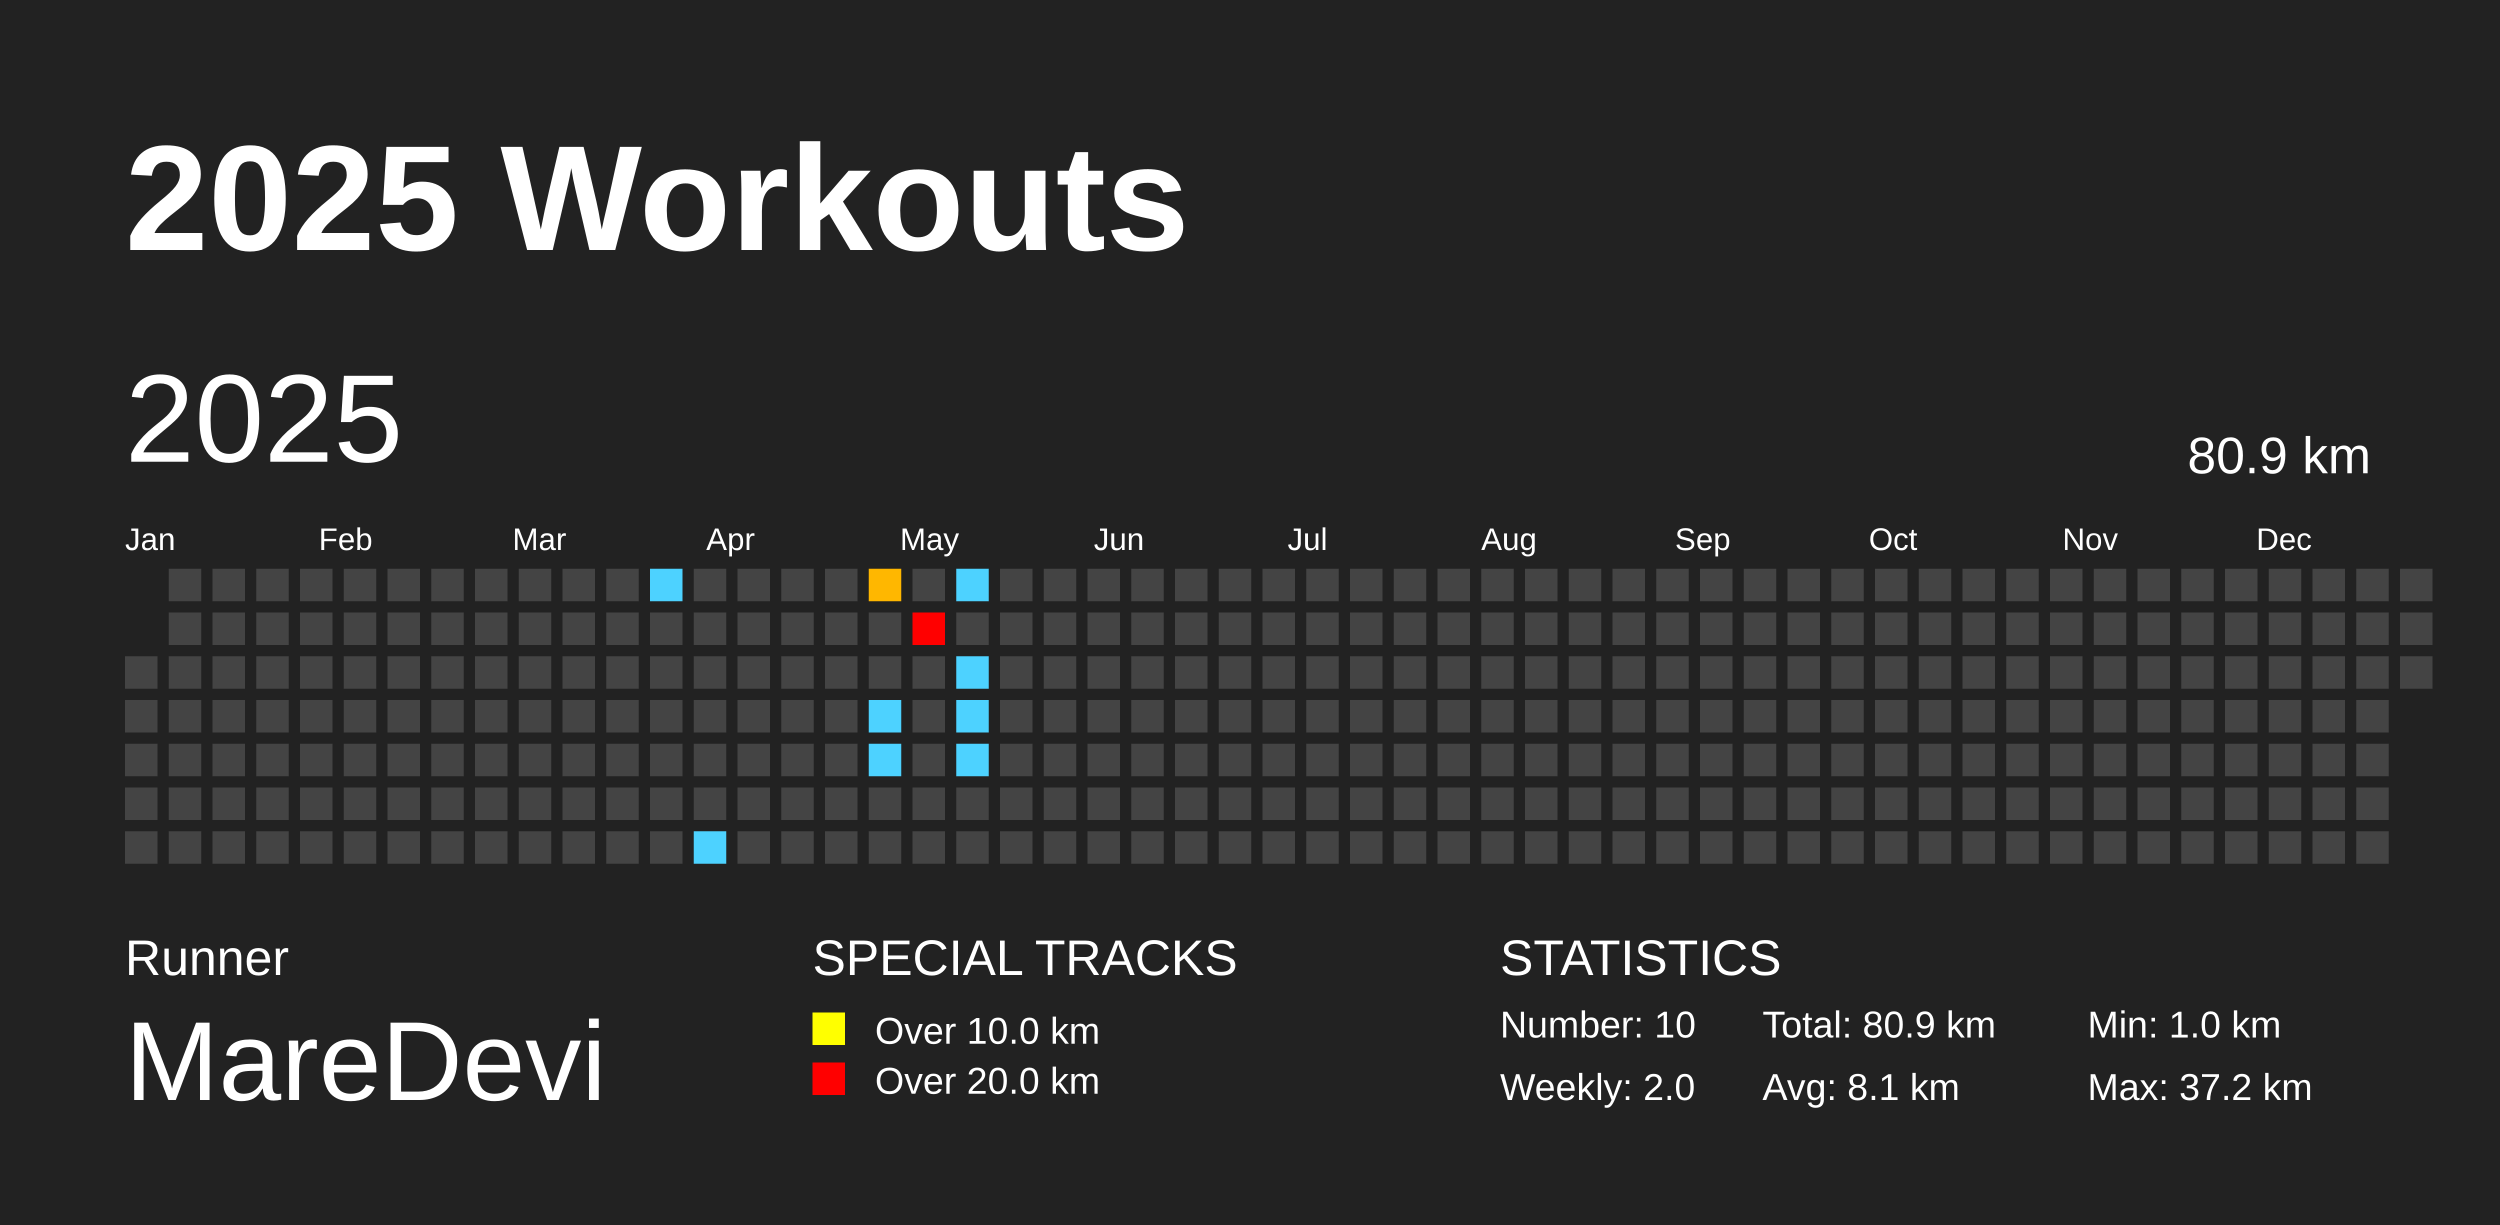
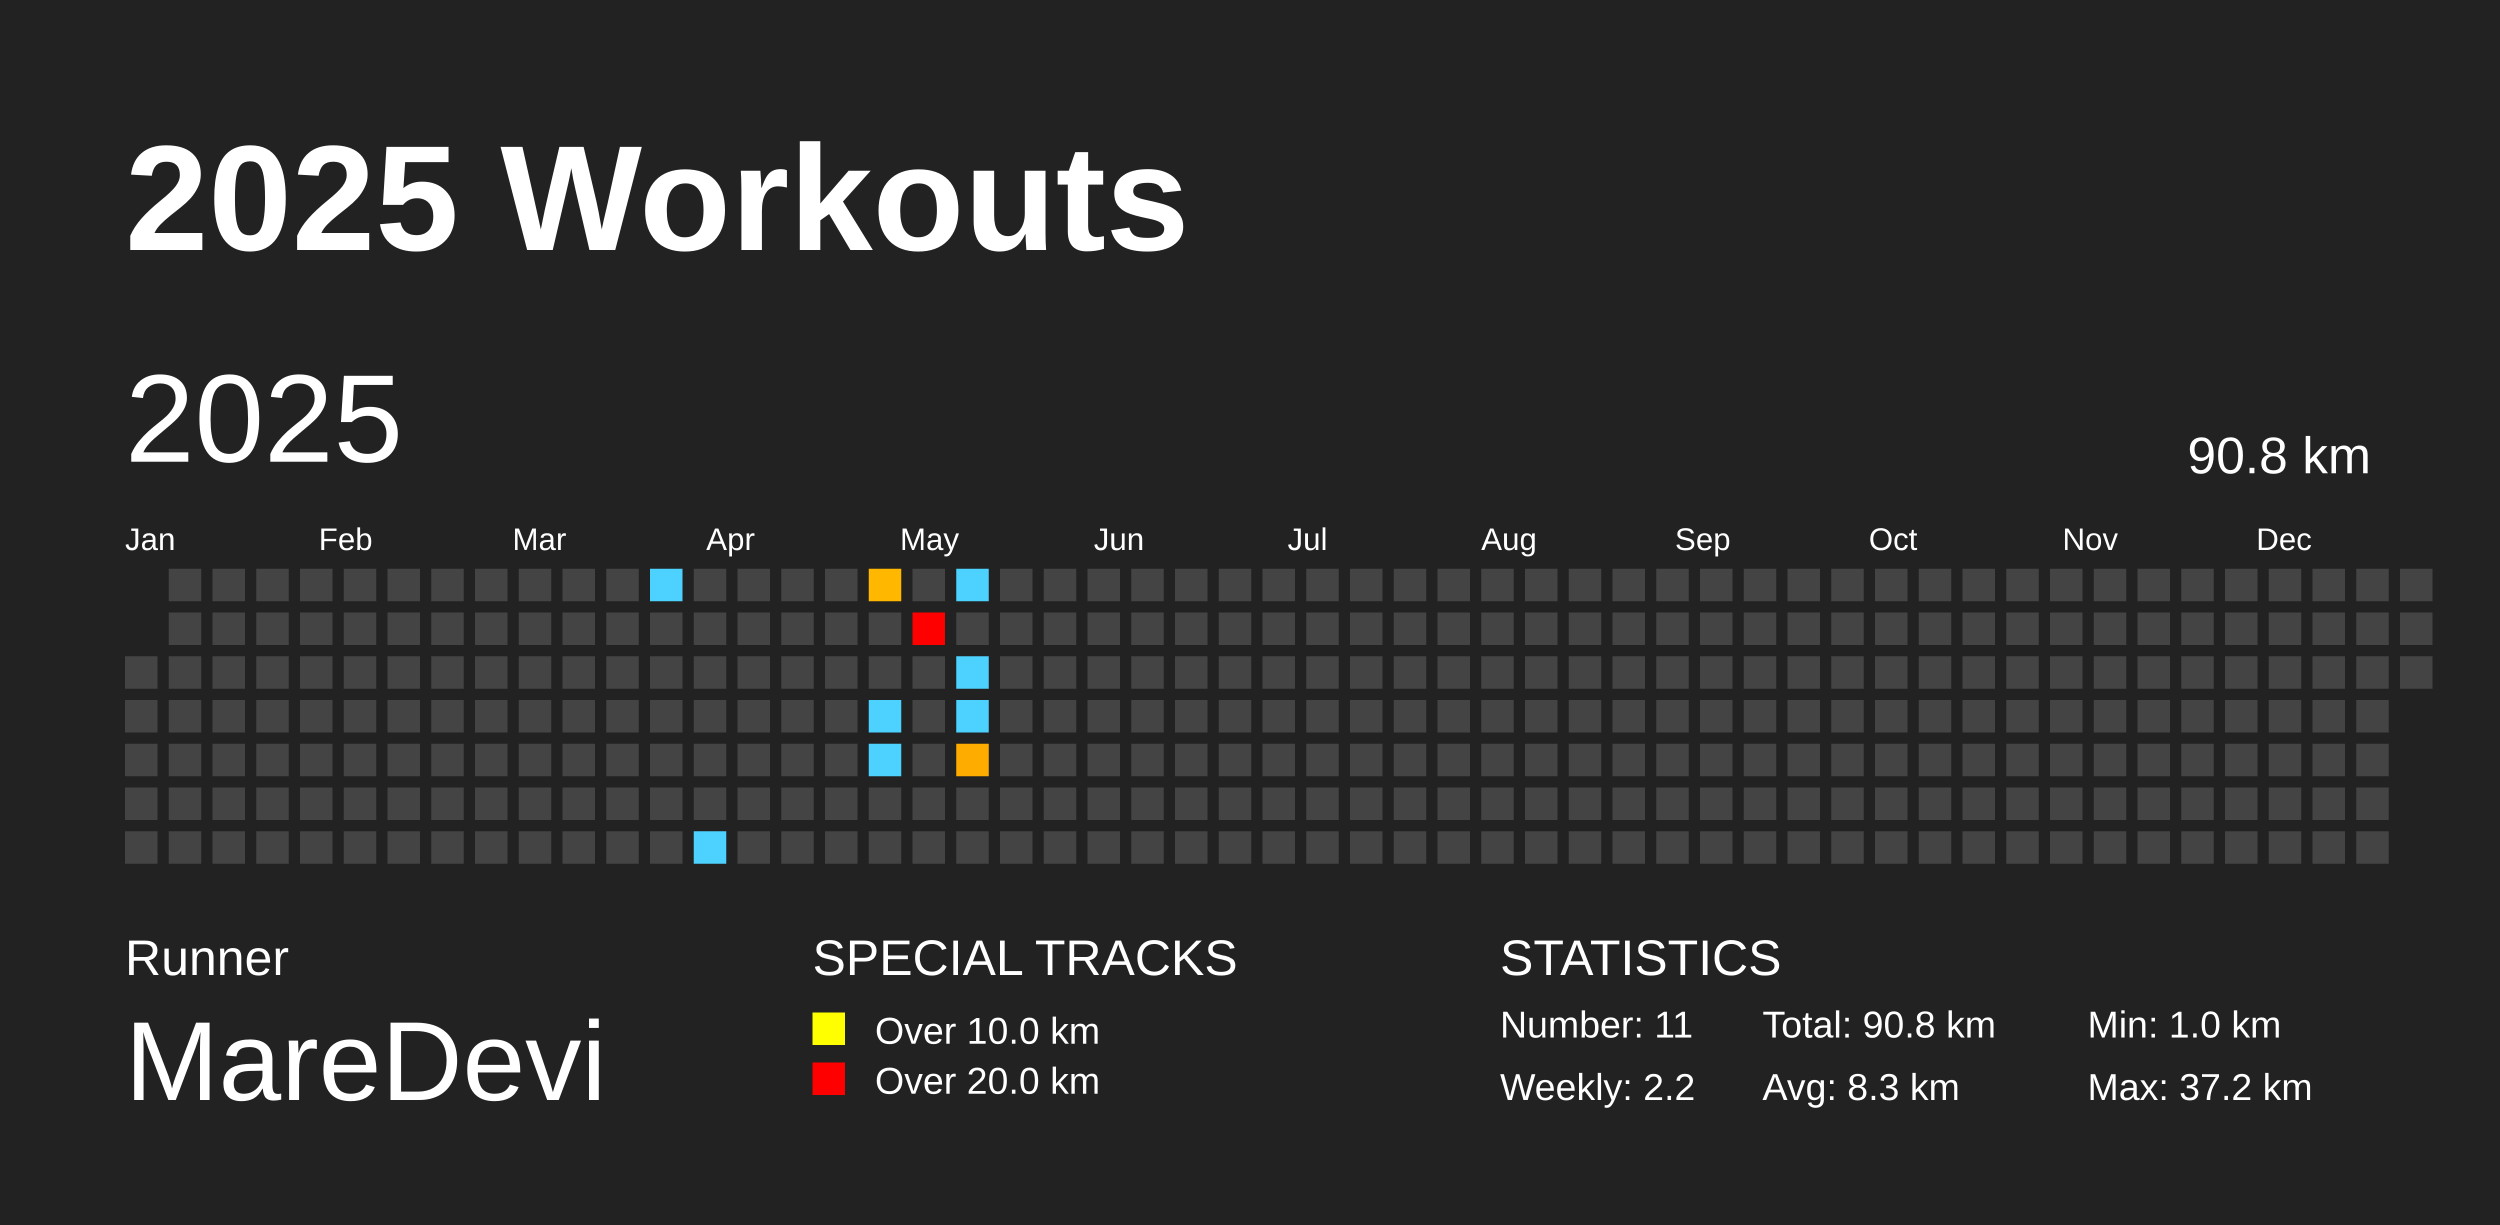
<svg xmlns="http://www.w3.org/2000/svg" baseProfile="full" height="98mm" version="1.1" viewBox="0,0,200,98" width="200mm">
  <defs />
  <rect fill="#222222" height="98" width="200" x="0" y="0" />
  <text fill="#FFFFFF" style="font-size:12px; font-family:Arial; font-weight:bold;" x="10" y="20">2025 Workouts</text>
  <text fill="#FFFFFF" style="font-size:4px; font-family:Arial" x="10" y="78">Runner</text>
  <text fill="#FFFFFF" style="font-size:9px; font-family:Arial" x="10" y="88">MareDevi</text>
  <text fill="#FFFFFF" style="font-size:4px; font-family:Arial" x="65" y="78">SPECIAL TRACKS</text>
  <rect fill="yellow" height="2.6" width="2.6" x="65" y="81" />
  <text fill="#FFFFFF" style="font-size:3px; font-family:Arial" x="70" y="83.5">Over 10.0 km</text>
  <rect fill="red" height="2.6" width="2.6" x="65" y="85" />
  <text fill="#FFFFFF" style="font-size:3px; font-family:Arial" x="70" y="87.5">Over 20.0 km</text>
  <text fill="#FFFFFF" style="font-size:4px; font-family:Arial" x="120" y="78">STATISTICS</text>
-   <text fill="#FFFFFF" style="font-size:3px; font-family:Arial" x="120" y="83">Number: 10</text>
-   <text fill="#FFFFFF" style="font-size:3px; font-family:Arial" x="120" y="88">Weekly: 2.0</text>
-   <text fill="#FFFFFF" style="font-size:3px; font-family:Arial" x="141" y="83">Total: 80.9 km</text>
-   <text fill="#FFFFFF" style="font-size:3px; font-family:Arial" x="141" y="88">Avg: 8.1 km</text>
+   <text fill="#FFFFFF" style="font-size:3px; font-family:Arial" x="120" y="83">Number: 11</text>
+   <text fill="#FFFFFF" style="font-size:3px; font-family:Arial" x="120" y="88">Weekly: 2.2</text>
+   <text fill="#FFFFFF" style="font-size:3px; font-family:Arial" x="141" y="83">Total: 90.8 km</text>
+   <text fill="#FFFFFF" style="font-size:3px; font-family:Arial" x="141" y="88">Avg: 8.3 km</text>
  <text fill="#FFFFFF" style="font-size:3px; font-family:Arial" x="167" y="83">Min: 1.0 km</text>
  <text fill="#FFFFFF" style="font-size:3px; font-family:Arial" x="167" y="88">Max: 37.2 km</text>
  <text dominant-baseline="hanging" fill="#FFFFFF" style="font-size:10.0px; font-family:Arial;" x="10" y="30">2025</text>
-   <text dominant-baseline="hanging" fill="#FFFFFF" style="font-size:4.125px; font-family:Arial;" x="175" y="35">80.9 km</text>
+   <text dominant-baseline="hanging" fill="#FFFFFF" style="font-size:4.125px; font-family:Arial;" x="175" y="35">90.8 km</text>
  <text fill="#FFFFFF" style="font-size:2.5px; font-family:Arial" x="10.0" y="44">Jan</text>
  <text fill="#FFFFFF" style="font-size:2.5px; font-family:Arial" x="25.5" y="44">Feb</text>
  <text fill="#FFFFFF" style="font-size:2.5px; font-family:Arial" x="41.0" y="44">Mar</text>
  <text fill="#FFFFFF" style="font-size:2.5px; font-family:Arial" x="56.5" y="44">Apr</text>
  <text fill="#FFFFFF" style="font-size:2.5px; font-family:Arial" x="72.0" y="44">May</text>
  <text fill="#FFFFFF" style="font-size:2.5px; font-family:Arial" x="87.5" y="44">Jun</text>
  <text fill="#FFFFFF" style="font-size:2.5px; font-family:Arial" x="103.0" y="44">Jul</text>
  <text fill="#FFFFFF" style="font-size:2.5px; font-family:Arial" x="118.5" y="44">Aug</text>
  <text fill="#FFFFFF" style="font-size:2.5px; font-family:Arial" x="134.0" y="44">Sep</text>
  <text fill="#FFFFFF" style="font-size:2.5px; font-family:Arial" x="149.5" y="44">Oct</text>
  <text fill="#FFFFFF" style="font-size:2.5px; font-family:Arial" x="165.0" y="44">Nov</text>
  <text fill="#FFFFFF" style="font-size:2.5px; font-family:Arial" x="180.5" y="44">Dec</text>
  <rect fill="#444444" height="2.6" width="2.6" x="10.0" y="52.5" />
  <rect fill="#444444" height="2.6" width="2.6" x="10.0" y="56.0" />
  <rect fill="#444444" height="2.6" width="2.6" x="10.0" y="59.5" />
  <rect fill="#444444" height="2.6" width="2.6" x="10.0" y="63.0" />
  <rect fill="#444444" height="2.6" width="2.6" x="10.0" y="66.5" />
  <rect fill="#444444" height="2.6" width="2.6" x="13.5" y="45.5" />
  <rect fill="#444444" height="2.6" width="2.6" x="13.5" y="49.0" />
  <rect fill="#444444" height="2.6" width="2.6" x="13.5" y="52.5" />
  <rect fill="#444444" height="2.6" width="2.6" x="13.5" y="56.0" />
  <rect fill="#444444" height="2.6" width="2.6" x="13.5" y="59.5" />
  <rect fill="#444444" height="2.6" width="2.6" x="13.5" y="63.0" />
  <rect fill="#444444" height="2.6" width="2.6" x="13.5" y="66.5" />
  <rect fill="#444444" height="2.6" width="2.6" x="17.0" y="45.5" />
  <rect fill="#444444" height="2.6" width="2.6" x="17.0" y="49.0" />
  <rect fill="#444444" height="2.6" width="2.6" x="17.0" y="52.5" />
  <rect fill="#444444" height="2.6" width="2.6" x="17.0" y="56.0" />
  <rect fill="#444444" height="2.6" width="2.6" x="17.0" y="59.5" />
  <rect fill="#444444" height="2.6" width="2.6" x="17.0" y="63.0" />
  <rect fill="#444444" height="2.6" width="2.6" x="17.0" y="66.5" />
  <rect fill="#444444" height="2.6" width="2.6" x="20.5" y="45.5" />
  <rect fill="#444444" height="2.6" width="2.6" x="20.5" y="49.0" />
  <rect fill="#444444" height="2.6" width="2.6" x="20.5" y="52.5" />
  <rect fill="#444444" height="2.6" width="2.6" x="20.5" y="56.0" />
  <rect fill="#444444" height="2.6" width="2.6" x="20.5" y="59.5" />
  <rect fill="#444444" height="2.6" width="2.6" x="20.5" y="63.0" />
  <rect fill="#444444" height="2.6" width="2.6" x="20.5" y="66.5" />
  <rect fill="#444444" height="2.6" width="2.6" x="24.0" y="45.5" />
  <rect fill="#444444" height="2.6" width="2.6" x="24.0" y="49.0" />
  <rect fill="#444444" height="2.6" width="2.6" x="24.0" y="52.5" />
  <rect fill="#444444" height="2.6" width="2.6" x="24.0" y="56.0" />
  <rect fill="#444444" height="2.6" width="2.6" x="24.0" y="59.5" />
  <rect fill="#444444" height="2.6" width="2.6" x="24.0" y="63.0" />
  <rect fill="#444444" height="2.6" width="2.6" x="24.0" y="66.5" />
  <rect fill="#444444" height="2.6" width="2.6" x="27.5" y="45.5" />
  <rect fill="#444444" height="2.6" width="2.6" x="27.5" y="49.0" />
  <rect fill="#444444" height="2.6" width="2.6" x="27.5" y="52.5" />
  <rect fill="#444444" height="2.6" width="2.6" x="27.5" y="56.0" />
  <rect fill="#444444" height="2.6" width="2.6" x="27.5" y="59.5" />
  <rect fill="#444444" height="2.6" width="2.6" x="27.5" y="63.0" />
  <rect fill="#444444" height="2.6" width="2.6" x="27.5" y="66.5" />
  <rect fill="#444444" height="2.6" width="2.6" x="31.0" y="45.5" />
  <rect fill="#444444" height="2.6" width="2.6" x="31.0" y="49.0" />
  <rect fill="#444444" height="2.6" width="2.6" x="31.0" y="52.5" />
  <rect fill="#444444" height="2.6" width="2.6" x="31.0" y="56.0" />
  <rect fill="#444444" height="2.6" width="2.6" x="31.0" y="59.5" />
  <rect fill="#444444" height="2.6" width="2.6" x="31.0" y="63.0" />
  <rect fill="#444444" height="2.6" width="2.6" x="31.0" y="66.5" />
  <rect fill="#444444" height="2.6" width="2.6" x="34.5" y="45.5" />
  <rect fill="#444444" height="2.6" width="2.6" x="34.5" y="49.0" />
  <rect fill="#444444" height="2.6" width="2.6" x="34.5" y="52.5" />
  <rect fill="#444444" height="2.6" width="2.6" x="34.5" y="56.0" />
  <rect fill="#444444" height="2.6" width="2.6" x="34.5" y="59.5" />
  <rect fill="#444444" height="2.6" width="2.6" x="34.5" y="63.0" />
  <rect fill="#444444" height="2.6" width="2.6" x="34.5" y="66.5" />
  <rect fill="#444444" height="2.6" width="2.6" x="38.0" y="45.5" />
  <rect fill="#444444" height="2.6" width="2.6" x="38.0" y="49.0" />
  <rect fill="#444444" height="2.6" width="2.6" x="38.0" y="52.5" />
  <rect fill="#444444" height="2.6" width="2.6" x="38.0" y="56.0" />
  <rect fill="#444444" height="2.6" width="2.6" x="38.0" y="59.5" />
  <rect fill="#444444" height="2.6" width="2.6" x="38.0" y="63.0" />
  <rect fill="#444444" height="2.6" width="2.6" x="38.0" y="66.5" />
  <rect fill="#444444" height="2.6" width="2.6" x="41.5" y="45.5" />
  <rect fill="#444444" height="2.6" width="2.6" x="41.5" y="49.0" />
  <rect fill="#444444" height="2.6" width="2.6" x="41.5" y="52.5" />
  <rect fill="#444444" height="2.6" width="2.6" x="41.5" y="56.0" />
  <rect fill="#444444" height="2.6" width="2.6" x="41.5" y="59.5" />
  <rect fill="#444444" height="2.6" width="2.6" x="41.5" y="63.0" />
  <rect fill="#444444" height="2.6" width="2.6" x="41.5" y="66.5" />
  <rect fill="#444444" height="2.6" width="2.6" x="45.0" y="45.5" />
  <rect fill="#444444" height="2.6" width="2.6" x="45.0" y="49.0" />
  <rect fill="#444444" height="2.6" width="2.6" x="45.0" y="52.5" />
  <rect fill="#444444" height="2.6" width="2.6" x="45.0" y="56.0" />
  <rect fill="#444444" height="2.6" width="2.6" x="45.0" y="59.5" />
  <rect fill="#444444" height="2.6" width="2.6" x="45.0" y="63.0" />
  <rect fill="#444444" height="2.6" width="2.6" x="45.0" y="66.5" />
  <rect fill="#444444" height="2.6" width="2.6" x="48.5" y="45.5" />
  <rect fill="#444444" height="2.6" width="2.6" x="48.5" y="49.0" />
  <rect fill="#444444" height="2.6" width="2.6" x="48.5" y="52.5" />
  <rect fill="#444444" height="2.6" width="2.6" x="48.5" y="56.0" />
  <rect fill="#444444" height="2.6" width="2.6" x="48.5" y="59.5" />
  <rect fill="#444444" height="2.6" width="2.6" x="48.5" y="63.0" />
  <rect fill="#444444" height="2.6" width="2.6" x="48.5" y="66.5" />
  <rect fill="#4dd2ff" height="2.6" width="2.6" x="52.0" y="45.5" />
  <rect fill="#444444" height="2.6" width="2.6" x="52.0" y="49.0" />
  <rect fill="#444444" height="2.6" width="2.6" x="52.0" y="52.5" />
  <rect fill="#444444" height="2.6" width="2.6" x="52.0" y="56.0" />
  <rect fill="#444444" height="2.6" width="2.6" x="52.0" y="59.5" />
  <rect fill="#444444" height="2.6" width="2.6" x="52.0" y="63.0" />
  <rect fill="#444444" height="2.6" width="2.6" x="52.0" y="66.5" />
  <rect fill="#444444" height="2.6" width="2.6" x="55.5" y="45.5" />
  <rect fill="#444444" height="2.6" width="2.6" x="55.5" y="49.0" />
  <rect fill="#444444" height="2.6" width="2.6" x="55.5" y="52.5" />
  <rect fill="#444444" height="2.6" width="2.6" x="55.5" y="56.0" />
  <rect fill="#444444" height="2.6" width="2.6" x="55.5" y="59.5" />
  <rect fill="#444444" height="2.6" width="2.6" x="55.5" y="63.0" />
  <rect fill="#4dd2ff" height="2.6" width="2.6" x="55.5" y="66.5" />
  <rect fill="#444444" height="2.6" width="2.6" x="59.0" y="45.5" />
  <rect fill="#444444" height="2.6" width="2.6" x="59.0" y="49.0" />
  <rect fill="#444444" height="2.6" width="2.6" x="59.0" y="52.5" />
  <rect fill="#444444" height="2.6" width="2.6" x="59.0" y="56.0" />
  <rect fill="#444444" height="2.6" width="2.6" x="59.0" y="59.5" />
  <rect fill="#444444" height="2.6" width="2.6" x="59.0" y="63.0" />
  <rect fill="#444444" height="2.6" width="2.6" x="59.0" y="66.5" />
  <rect fill="#444444" height="2.6" width="2.6" x="62.5" y="45.5" />
  <rect fill="#444444" height="2.6" width="2.6" x="62.5" y="49.0" />
  <rect fill="#444444" height="2.6" width="2.6" x="62.5" y="52.5" />
  <rect fill="#444444" height="2.6" width="2.6" x="62.5" y="56.0" />
  <rect fill="#444444" height="2.6" width="2.6" x="62.5" y="59.5" />
  <rect fill="#444444" height="2.6" width="2.6" x="62.5" y="63.0" />
  <rect fill="#444444" height="2.6" width="2.6" x="62.5" y="66.5" />
  <rect fill="#444444" height="2.6" width="2.6" x="66.0" y="45.5" />
  <rect fill="#444444" height="2.6" width="2.6" x="66.0" y="49.0" />
  <rect fill="#444444" height="2.6" width="2.6" x="66.0" y="52.5" />
  <rect fill="#444444" height="2.6" width="2.6" x="66.0" y="56.0" />
  <rect fill="#444444" height="2.6" width="2.6" x="66.0" y="59.5" />
  <rect fill="#444444" height="2.6" width="2.6" x="66.0" y="63.0" />
  <rect fill="#444444" height="2.6" width="2.6" x="66.0" y="66.5" />
  <rect fill="#ffb700" height="2.6" width="2.6" x="69.5" y="45.5" />
  <rect fill="#444444" height="2.6" width="2.6" x="69.5" y="49.0" />
  <rect fill="#444444" height="2.6" width="2.6" x="69.5" y="52.5" />
  <rect fill="#4dd2ff" height="2.6" width="2.6" x="69.5" y="56.0" />
  <rect fill="#4dd2ff" height="2.6" width="2.6" x="69.5" y="59.5" />
  <rect fill="#444444" height="2.6" width="2.6" x="69.5" y="63.0" />
  <rect fill="#444444" height="2.6" width="2.6" x="69.5" y="66.5" />
  <rect fill="#444444" height="2.6" width="2.6" x="73.0" y="45.5" />
  <rect fill="red" height="2.6" width="2.6" x="73.0" y="49.0" />
  <rect fill="#444444" height="2.6" width="2.6" x="73.0" y="52.5" />
  <rect fill="#444444" height="2.6" width="2.6" x="73.0" y="56.0" />
  <rect fill="#444444" height="2.6" width="2.6" x="73.0" y="59.5" />
  <rect fill="#444444" height="2.6" width="2.6" x="73.0" y="63.0" />
  <rect fill="#444444" height="2.6" width="2.6" x="73.0" y="66.5" />
  <rect fill="#4dd2ff" height="2.6" width="2.6" x="76.5" y="45.5" />
  <rect fill="#444444" height="2.6" width="2.6" x="76.5" y="49.0" />
  <rect fill="#4dd2ff" height="2.6" width="2.6" x="76.5" y="52.5" />
  <rect fill="#4dd2ff" height="2.6" width="2.6" x="76.5" y="56.0" />
-   <rect fill="#4dd2ff" height="2.6" width="2.6" x="76.5" y="59.5" />
+   <rect fill="#ffac00" height="2.6" width="2.6" x="76.5" y="59.5" />
  <rect fill="#444444" height="2.6" width="2.6" x="76.5" y="63.0" />
  <rect fill="#444444" height="2.6" width="2.6" x="76.5" y="66.5" />
  <rect fill="#444444" height="2.6" width="2.6" x="80.0" y="45.5" />
  <rect fill="#444444" height="2.6" width="2.6" x="80.0" y="49.0" />
  <rect fill="#444444" height="2.6" width="2.6" x="80.0" y="52.5" />
  <rect fill="#444444" height="2.6" width="2.6" x="80.0" y="56.0" />
  <rect fill="#444444" height="2.6" width="2.6" x="80.0" y="59.5" />
  <rect fill="#444444" height="2.6" width="2.6" x="80.0" y="63.0" />
  <rect fill="#444444" height="2.6" width="2.6" x="80.0" y="66.5" />
  <rect fill="#444444" height="2.6" width="2.6" x="83.5" y="45.5" />
  <rect fill="#444444" height="2.6" width="2.6" x="83.5" y="49.0" />
  <rect fill="#444444" height="2.6" width="2.6" x="83.5" y="52.5" />
  <rect fill="#444444" height="2.6" width="2.6" x="83.5" y="56.0" />
  <rect fill="#444444" height="2.6" width="2.6" x="83.5" y="59.5" />
  <rect fill="#444444" height="2.6" width="2.6" x="83.5" y="63.0" />
  <rect fill="#444444" height="2.6" width="2.6" x="83.5" y="66.5" />
  <rect fill="#444444" height="2.6" width="2.6" x="87.0" y="45.5" />
  <rect fill="#444444" height="2.6" width="2.6" x="87.0" y="49.0" />
  <rect fill="#444444" height="2.6" width="2.6" x="87.0" y="52.5" />
  <rect fill="#444444" height="2.6" width="2.6" x="87.0" y="56.0" />
  <rect fill="#444444" height="2.6" width="2.6" x="87.0" y="59.5" />
  <rect fill="#444444" height="2.6" width="2.6" x="87.0" y="63.0" />
  <rect fill="#444444" height="2.6" width="2.6" x="87.0" y="66.5" />
  <rect fill="#444444" height="2.6" width="2.6" x="90.5" y="45.5" />
  <rect fill="#444444" height="2.6" width="2.6" x="90.5" y="49.0" />
  <rect fill="#444444" height="2.6" width="2.6" x="90.5" y="52.5" />
  <rect fill="#444444" height="2.6" width="2.6" x="90.5" y="56.0" />
  <rect fill="#444444" height="2.6" width="2.6" x="90.5" y="59.5" />
  <rect fill="#444444" height="2.6" width="2.6" x="90.5" y="63.0" />
  <rect fill="#444444" height="2.6" width="2.6" x="90.5" y="66.5" />
  <rect fill="#444444" height="2.6" width="2.6" x="94.0" y="45.5" />
  <rect fill="#444444" height="2.6" width="2.6" x="94.0" y="49.0" />
  <rect fill="#444444" height="2.6" width="2.6" x="94.0" y="52.5" />
  <rect fill="#444444" height="2.6" width="2.6" x="94.0" y="56.0" />
  <rect fill="#444444" height="2.6" width="2.6" x="94.0" y="59.5" />
  <rect fill="#444444" height="2.6" width="2.6" x="94.0" y="63.0" />
  <rect fill="#444444" height="2.6" width="2.6" x="94.0" y="66.5" />
  <rect fill="#444444" height="2.6" width="2.6" x="97.5" y="45.5" />
  <rect fill="#444444" height="2.6" width="2.6" x="97.5" y="49.0" />
  <rect fill="#444444" height="2.6" width="2.6" x="97.5" y="52.5" />
  <rect fill="#444444" height="2.6" width="2.6" x="97.5" y="56.0" />
  <rect fill="#444444" height="2.6" width="2.6" x="97.5" y="59.5" />
  <rect fill="#444444" height="2.6" width="2.6" x="97.5" y="63.0" />
  <rect fill="#444444" height="2.6" width="2.6" x="97.5" y="66.5" />
  <rect fill="#444444" height="2.6" width="2.6" x="101.0" y="45.5" />
  <rect fill="#444444" height="2.6" width="2.6" x="101.0" y="49.0" />
  <rect fill="#444444" height="2.6" width="2.6" x="101.0" y="52.5" />
  <rect fill="#444444" height="2.6" width="2.6" x="101.0" y="56.0" />
  <rect fill="#444444" height="2.6" width="2.6" x="101.0" y="59.5" />
  <rect fill="#444444" height="2.6" width="2.6" x="101.0" y="63.0" />
  <rect fill="#444444" height="2.6" width="2.6" x="101.0" y="66.5" />
  <rect fill="#444444" height="2.6" width="2.6" x="104.5" y="45.5" />
  <rect fill="#444444" height="2.6" width="2.6" x="104.5" y="49.0" />
  <rect fill="#444444" height="2.6" width="2.6" x="104.5" y="52.5" />
  <rect fill="#444444" height="2.6" width="2.6" x="104.5" y="56.0" />
  <rect fill="#444444" height="2.6" width="2.6" x="104.5" y="59.5" />
  <rect fill="#444444" height="2.6" width="2.6" x="104.5" y="63.0" />
  <rect fill="#444444" height="2.6" width="2.6" x="104.5" y="66.5" />
  <rect fill="#444444" height="2.6" width="2.6" x="108.0" y="45.5" />
  <rect fill="#444444" height="2.6" width="2.6" x="108.0" y="49.0" />
  <rect fill="#444444" height="2.6" width="2.6" x="108.0" y="52.5" />
  <rect fill="#444444" height="2.6" width="2.6" x="108.0" y="56.0" />
  <rect fill="#444444" height="2.6" width="2.6" x="108.0" y="59.5" />
  <rect fill="#444444" height="2.6" width="2.6" x="108.0" y="63.0" />
  <rect fill="#444444" height="2.6" width="2.6" x="108.0" y="66.5" />
  <rect fill="#444444" height="2.6" width="2.6" x="111.5" y="45.5" />
  <rect fill="#444444" height="2.6" width="2.6" x="111.5" y="49.0" />
  <rect fill="#444444" height="2.6" width="2.6" x="111.5" y="52.5" />
  <rect fill="#444444" height="2.6" width="2.6" x="111.5" y="56.0" />
  <rect fill="#444444" height="2.6" width="2.6" x="111.5" y="59.5" />
  <rect fill="#444444" height="2.6" width="2.6" x="111.5" y="63.0" />
  <rect fill="#444444" height="2.6" width="2.6" x="111.5" y="66.5" />
  <rect fill="#444444" height="2.6" width="2.6" x="115.0" y="45.5" />
  <rect fill="#444444" height="2.6" width="2.6" x="115.0" y="49.0" />
  <rect fill="#444444" height="2.6" width="2.6" x="115.0" y="52.5" />
  <rect fill="#444444" height="2.6" width="2.6" x="115.0" y="56.0" />
  <rect fill="#444444" height="2.6" width="2.6" x="115.0" y="59.5" />
  <rect fill="#444444" height="2.6" width="2.6" x="115.0" y="63.0" />
  <rect fill="#444444" height="2.6" width="2.6" x="115.0" y="66.5" />
  <rect fill="#444444" height="2.6" width="2.6" x="118.5" y="45.5" />
  <rect fill="#444444" height="2.6" width="2.6" x="118.5" y="49.0" />
  <rect fill="#444444" height="2.6" width="2.6" x="118.5" y="52.5" />
  <rect fill="#444444" height="2.6" width="2.6" x="118.5" y="56.0" />
  <rect fill="#444444" height="2.6" width="2.6" x="118.5" y="59.5" />
  <rect fill="#444444" height="2.6" width="2.6" x="118.5" y="63.0" />
  <rect fill="#444444" height="2.6" width="2.6" x="118.5" y="66.5" />
  <rect fill="#444444" height="2.6" width="2.6" x="122.0" y="45.5" />
  <rect fill="#444444" height="2.6" width="2.6" x="122.0" y="49.0" />
  <rect fill="#444444" height="2.6" width="2.6" x="122.0" y="52.5" />
  <rect fill="#444444" height="2.6" width="2.6" x="122.0" y="56.0" />
  <rect fill="#444444" height="2.6" width="2.6" x="122.0" y="59.5" />
  <rect fill="#444444" height="2.6" width="2.6" x="122.0" y="63.0" />
  <rect fill="#444444" height="2.6" width="2.6" x="122.0" y="66.5" />
  <rect fill="#444444" height="2.6" width="2.6" x="125.5" y="45.5" />
  <rect fill="#444444" height="2.6" width="2.6" x="125.5" y="49.0" />
  <rect fill="#444444" height="2.6" width="2.6" x="125.5" y="52.5" />
  <rect fill="#444444" height="2.6" width="2.6" x="125.5" y="56.0" />
  <rect fill="#444444" height="2.6" width="2.6" x="125.5" y="59.5" />
  <rect fill="#444444" height="2.6" width="2.6" x="125.5" y="63.0" />
  <rect fill="#444444" height="2.6" width="2.6" x="125.5" y="66.5" />
  <rect fill="#444444" height="2.6" width="2.6" x="129.0" y="45.5" />
  <rect fill="#444444" height="2.6" width="2.6" x="129.0" y="49.0" />
  <rect fill="#444444" height="2.6" width="2.6" x="129.0" y="52.5" />
  <rect fill="#444444" height="2.6" width="2.6" x="129.0" y="56.0" />
  <rect fill="#444444" height="2.6" width="2.6" x="129.0" y="59.5" />
  <rect fill="#444444" height="2.6" width="2.6" x="129.0" y="63.0" />
  <rect fill="#444444" height="2.6" width="2.6" x="129.0" y="66.5" />
  <rect fill="#444444" height="2.6" width="2.6" x="132.5" y="45.5" />
  <rect fill="#444444" height="2.6" width="2.6" x="132.5" y="49.0" />
  <rect fill="#444444" height="2.6" width="2.6" x="132.5" y="52.5" />
  <rect fill="#444444" height="2.6" width="2.6" x="132.5" y="56.0" />
  <rect fill="#444444" height="2.6" width="2.6" x="132.5" y="59.5" />
  <rect fill="#444444" height="2.6" width="2.6" x="132.5" y="63.0" />
  <rect fill="#444444" height="2.6" width="2.6" x="132.5" y="66.5" />
  <rect fill="#444444" height="2.6" width="2.6" x="136.0" y="45.5" />
  <rect fill="#444444" height="2.6" width="2.6" x="136.0" y="49.0" />
  <rect fill="#444444" height="2.6" width="2.6" x="136.0" y="52.5" />
  <rect fill="#444444" height="2.6" width="2.6" x="136.0" y="56.0" />
  <rect fill="#444444" height="2.6" width="2.6" x="136.0" y="59.5" />
  <rect fill="#444444" height="2.6" width="2.6" x="136.0" y="63.0" />
  <rect fill="#444444" height="2.6" width="2.6" x="136.0" y="66.5" />
  <rect fill="#444444" height="2.6" width="2.6" x="139.5" y="45.5" />
  <rect fill="#444444" height="2.6" width="2.6" x="139.5" y="49.0" />
  <rect fill="#444444" height="2.6" width="2.6" x="139.5" y="52.5" />
  <rect fill="#444444" height="2.6" width="2.6" x="139.5" y="56.0" />
  <rect fill="#444444" height="2.6" width="2.6" x="139.5" y="59.5" />
  <rect fill="#444444" height="2.6" width="2.6" x="139.5" y="63.0" />
  <rect fill="#444444" height="2.6" width="2.6" x="139.5" y="66.5" />
  <rect fill="#444444" height="2.6" width="2.6" x="143.0" y="45.5" />
  <rect fill="#444444" height="2.6" width="2.6" x="143.0" y="49.0" />
  <rect fill="#444444" height="2.6" width="2.6" x="143.0" y="52.5" />
  <rect fill="#444444" height="2.6" width="2.6" x="143.0" y="56.0" />
  <rect fill="#444444" height="2.6" width="2.6" x="143.0" y="59.5" />
  <rect fill="#444444" height="2.6" width="2.6" x="143.0" y="63.0" />
  <rect fill="#444444" height="2.6" width="2.6" x="143.0" y="66.5" />
  <rect fill="#444444" height="2.6" width="2.6" x="146.5" y="45.5" />
  <rect fill="#444444" height="2.6" width="2.6" x="146.5" y="49.0" />
  <rect fill="#444444" height="2.6" width="2.6" x="146.5" y="52.5" />
  <rect fill="#444444" height="2.6" width="2.6" x="146.5" y="56.0" />
  <rect fill="#444444" height="2.6" width="2.6" x="146.5" y="59.5" />
  <rect fill="#444444" height="2.6" width="2.6" x="146.5" y="63.0" />
  <rect fill="#444444" height="2.6" width="2.6" x="146.5" y="66.5" />
  <rect fill="#444444" height="2.6" width="2.6" x="150.0" y="45.5" />
  <rect fill="#444444" height="2.6" width="2.6" x="150.0" y="49.0" />
  <rect fill="#444444" height="2.6" width="2.6" x="150.0" y="52.5" />
  <rect fill="#444444" height="2.6" width="2.6" x="150.0" y="56.0" />
  <rect fill="#444444" height="2.6" width="2.6" x="150.0" y="59.5" />
  <rect fill="#444444" height="2.6" width="2.6" x="150.0" y="63.0" />
  <rect fill="#444444" height="2.6" width="2.6" x="150.0" y="66.5" />
  <rect fill="#444444" height="2.6" width="2.6" x="153.5" y="45.5" />
  <rect fill="#444444" height="2.6" width="2.6" x="153.5" y="49.0" />
  <rect fill="#444444" height="2.6" width="2.6" x="153.5" y="52.5" />
  <rect fill="#444444" height="2.6" width="2.6" x="153.5" y="56.0" />
  <rect fill="#444444" height="2.6" width="2.6" x="153.5" y="59.5" />
  <rect fill="#444444" height="2.6" width="2.6" x="153.5" y="63.0" />
  <rect fill="#444444" height="2.6" width="2.6" x="153.5" y="66.5" />
  <rect fill="#444444" height="2.6" width="2.6" x="157.0" y="45.5" />
  <rect fill="#444444" height="2.6" width="2.6" x="157.0" y="49.0" />
  <rect fill="#444444" height="2.6" width="2.6" x="157.0" y="52.5" />
  <rect fill="#444444" height="2.6" width="2.6" x="157.0" y="56.0" />
  <rect fill="#444444" height="2.6" width="2.6" x="157.0" y="59.5" />
  <rect fill="#444444" height="2.6" width="2.6" x="157.0" y="63.0" />
  <rect fill="#444444" height="2.6" width="2.6" x="157.0" y="66.5" />
  <rect fill="#444444" height="2.6" width="2.6" x="160.5" y="45.5" />
  <rect fill="#444444" height="2.6" width="2.6" x="160.5" y="49.0" />
  <rect fill="#444444" height="2.6" width="2.6" x="160.5" y="52.5" />
  <rect fill="#444444" height="2.6" width="2.6" x="160.5" y="56.0" />
  <rect fill="#444444" height="2.6" width="2.6" x="160.5" y="59.5" />
  <rect fill="#444444" height="2.6" width="2.6" x="160.5" y="63.0" />
  <rect fill="#444444" height="2.6" width="2.6" x="160.5" y="66.5" />
  <rect fill="#444444" height="2.6" width="2.6" x="164.0" y="45.5" />
  <rect fill="#444444" height="2.6" width="2.6" x="164.0" y="49.0" />
  <rect fill="#444444" height="2.6" width="2.6" x="164.0" y="52.5" />
  <rect fill="#444444" height="2.6" width="2.6" x="164.0" y="56.0" />
  <rect fill="#444444" height="2.6" width="2.6" x="164.0" y="59.5" />
  <rect fill="#444444" height="2.6" width="2.6" x="164.0" y="63.0" />
  <rect fill="#444444" height="2.6" width="2.6" x="164.0" y="66.5" />
  <rect fill="#444444" height="2.6" width="2.6" x="167.5" y="45.5" />
  <rect fill="#444444" height="2.6" width="2.6" x="167.5" y="49.0" />
  <rect fill="#444444" height="2.6" width="2.6" x="167.5" y="52.5" />
  <rect fill="#444444" height="2.6" width="2.6" x="167.5" y="56.0" />
  <rect fill="#444444" height="2.6" width="2.6" x="167.5" y="59.5" />
  <rect fill="#444444" height="2.6" width="2.6" x="167.5" y="63.0" />
  <rect fill="#444444" height="2.6" width="2.6" x="167.5" y="66.5" />
  <rect fill="#444444" height="2.6" width="2.6" x="171.0" y="45.5" />
  <rect fill="#444444" height="2.6" width="2.6" x="171.0" y="49.0" />
  <rect fill="#444444" height="2.6" width="2.6" x="171.0" y="52.5" />
  <rect fill="#444444" height="2.6" width="2.6" x="171.0" y="56.0" />
  <rect fill="#444444" height="2.6" width="2.6" x="171.0" y="59.5" />
  <rect fill="#444444" height="2.6" width="2.6" x="171.0" y="63.0" />
  <rect fill="#444444" height="2.6" width="2.6" x="171.0" y="66.5" />
  <rect fill="#444444" height="2.6" width="2.6" x="174.5" y="45.5" />
  <rect fill="#444444" height="2.6" width="2.6" x="174.5" y="49.0" />
  <rect fill="#444444" height="2.6" width="2.6" x="174.5" y="52.5" />
  <rect fill="#444444" height="2.6" width="2.6" x="174.5" y="56.0" />
  <rect fill="#444444" height="2.6" width="2.6" x="174.5" y="59.5" />
  <rect fill="#444444" height="2.6" width="2.6" x="174.5" y="63.0" />
  <rect fill="#444444" height="2.6" width="2.6" x="174.5" y="66.5" />
  <rect fill="#444444" height="2.6" width="2.6" x="178.0" y="45.5" />
  <rect fill="#444444" height="2.6" width="2.6" x="178.0" y="49.0" />
  <rect fill="#444444" height="2.6" width="2.6" x="178.0" y="52.5" />
  <rect fill="#444444" height="2.6" width="2.6" x="178.0" y="56.0" />
  <rect fill="#444444" height="2.6" width="2.6" x="178.0" y="59.5" />
  <rect fill="#444444" height="2.6" width="2.6" x="178.0" y="63.0" />
  <rect fill="#444444" height="2.6" width="2.6" x="178.0" y="66.5" />
  <rect fill="#444444" height="2.6" width="2.6" x="181.5" y="45.5" />
  <rect fill="#444444" height="2.6" width="2.6" x="181.5" y="49.0" />
  <rect fill="#444444" height="2.6" width="2.6" x="181.5" y="52.5" />
  <rect fill="#444444" height="2.6" width="2.6" x="181.5" y="56.0" />
  <rect fill="#444444" height="2.6" width="2.6" x="181.5" y="59.5" />
  <rect fill="#444444" height="2.6" width="2.6" x="181.5" y="63.0" />
  <rect fill="#444444" height="2.6" width="2.6" x="181.5" y="66.5" />
  <rect fill="#444444" height="2.6" width="2.6" x="185.0" y="45.5" />
  <rect fill="#444444" height="2.6" width="2.6" x="185.0" y="49.0" />
  <rect fill="#444444" height="2.6" width="2.6" x="185.0" y="52.5" />
  <rect fill="#444444" height="2.6" width="2.6" x="185.0" y="56.0" />
  <rect fill="#444444" height="2.6" width="2.6" x="185.0" y="59.5" />
  <rect fill="#444444" height="2.6" width="2.6" x="185.0" y="63.0" />
  <rect fill="#444444" height="2.6" width="2.6" x="185.0" y="66.5" />
  <rect fill="#444444" height="2.6" width="2.6" x="188.5" y="45.5" />
  <rect fill="#444444" height="2.6" width="2.6" x="188.5" y="49.0" />
  <rect fill="#444444" height="2.6" width="2.6" x="188.5" y="52.5" />
  <rect fill="#444444" height="2.6" width="2.6" x="188.5" y="56.0" />
  <rect fill="#444444" height="2.6" width="2.6" x="188.5" y="59.5" />
  <rect fill="#444444" height="2.6" width="2.6" x="188.5" y="63.0" />
  <rect fill="#444444" height="2.6" width="2.6" x="188.5" y="66.5" />
  <rect fill="#444444" height="2.6" width="2.6" x="192.0" y="45.5" />
  <rect fill="#444444" height="2.6" width="2.6" x="192.0" y="49.0" />
  <rect fill="#444444" height="2.6" width="2.6" x="192.0" y="52.5" />
</svg>
